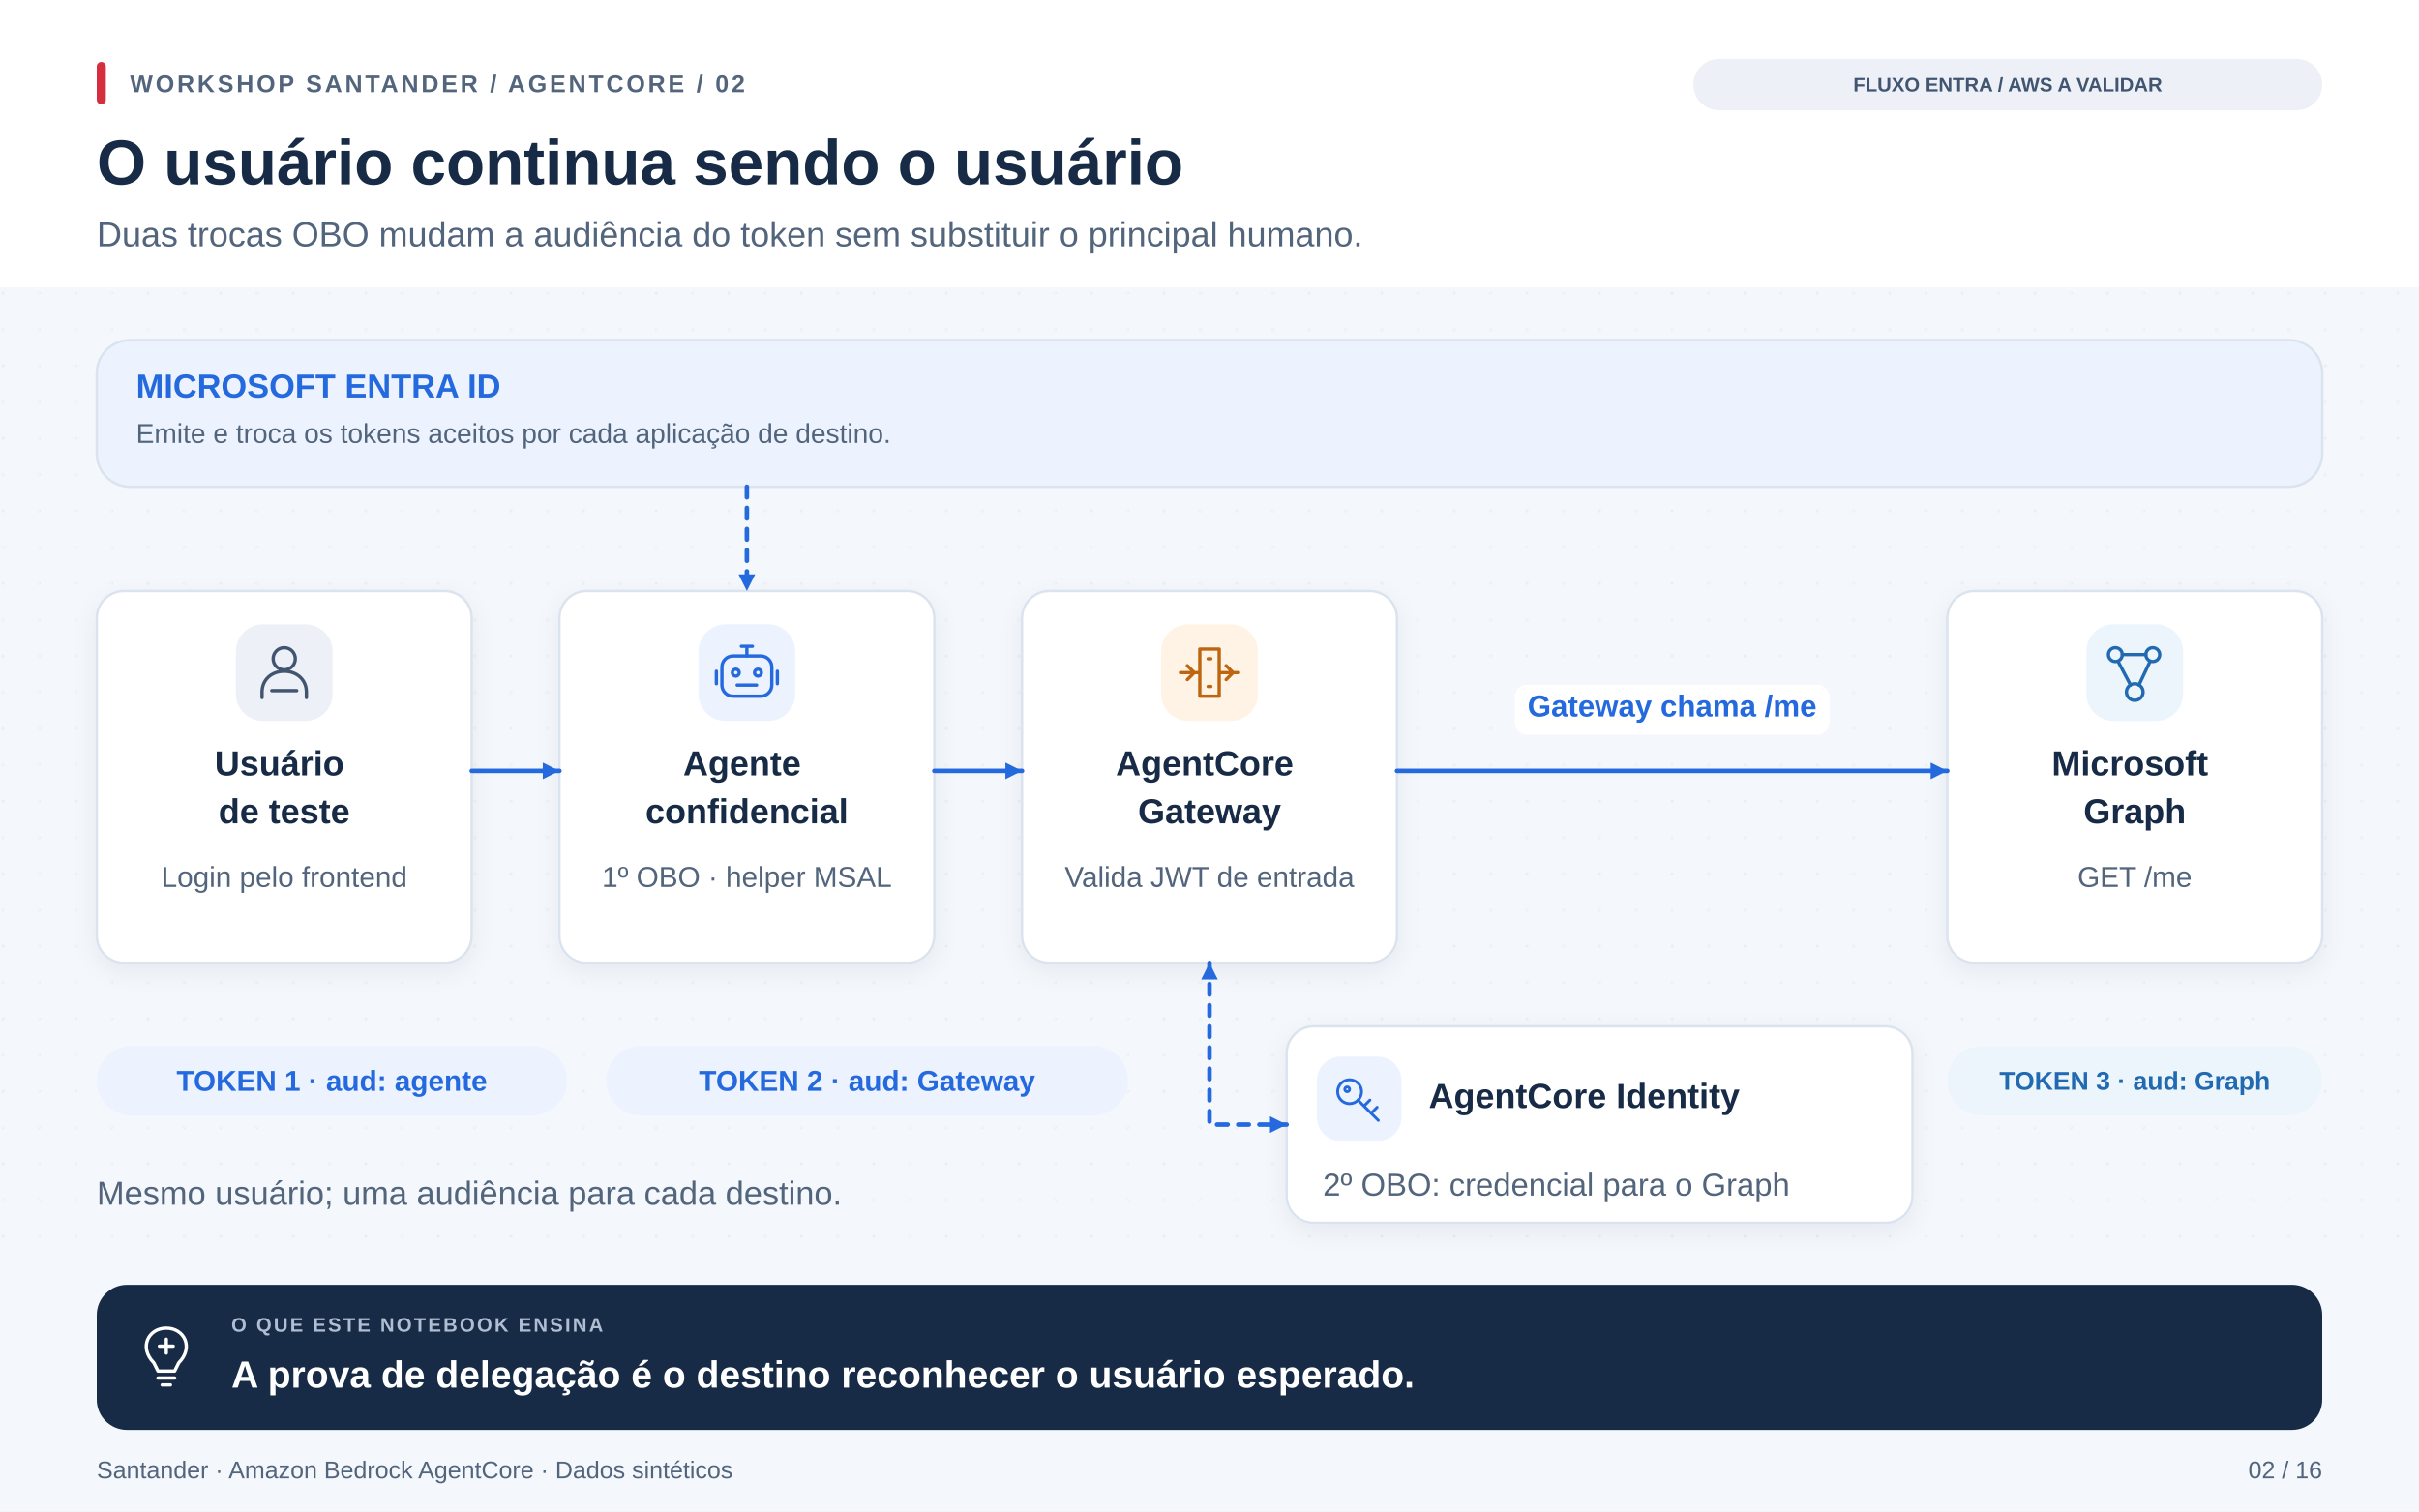
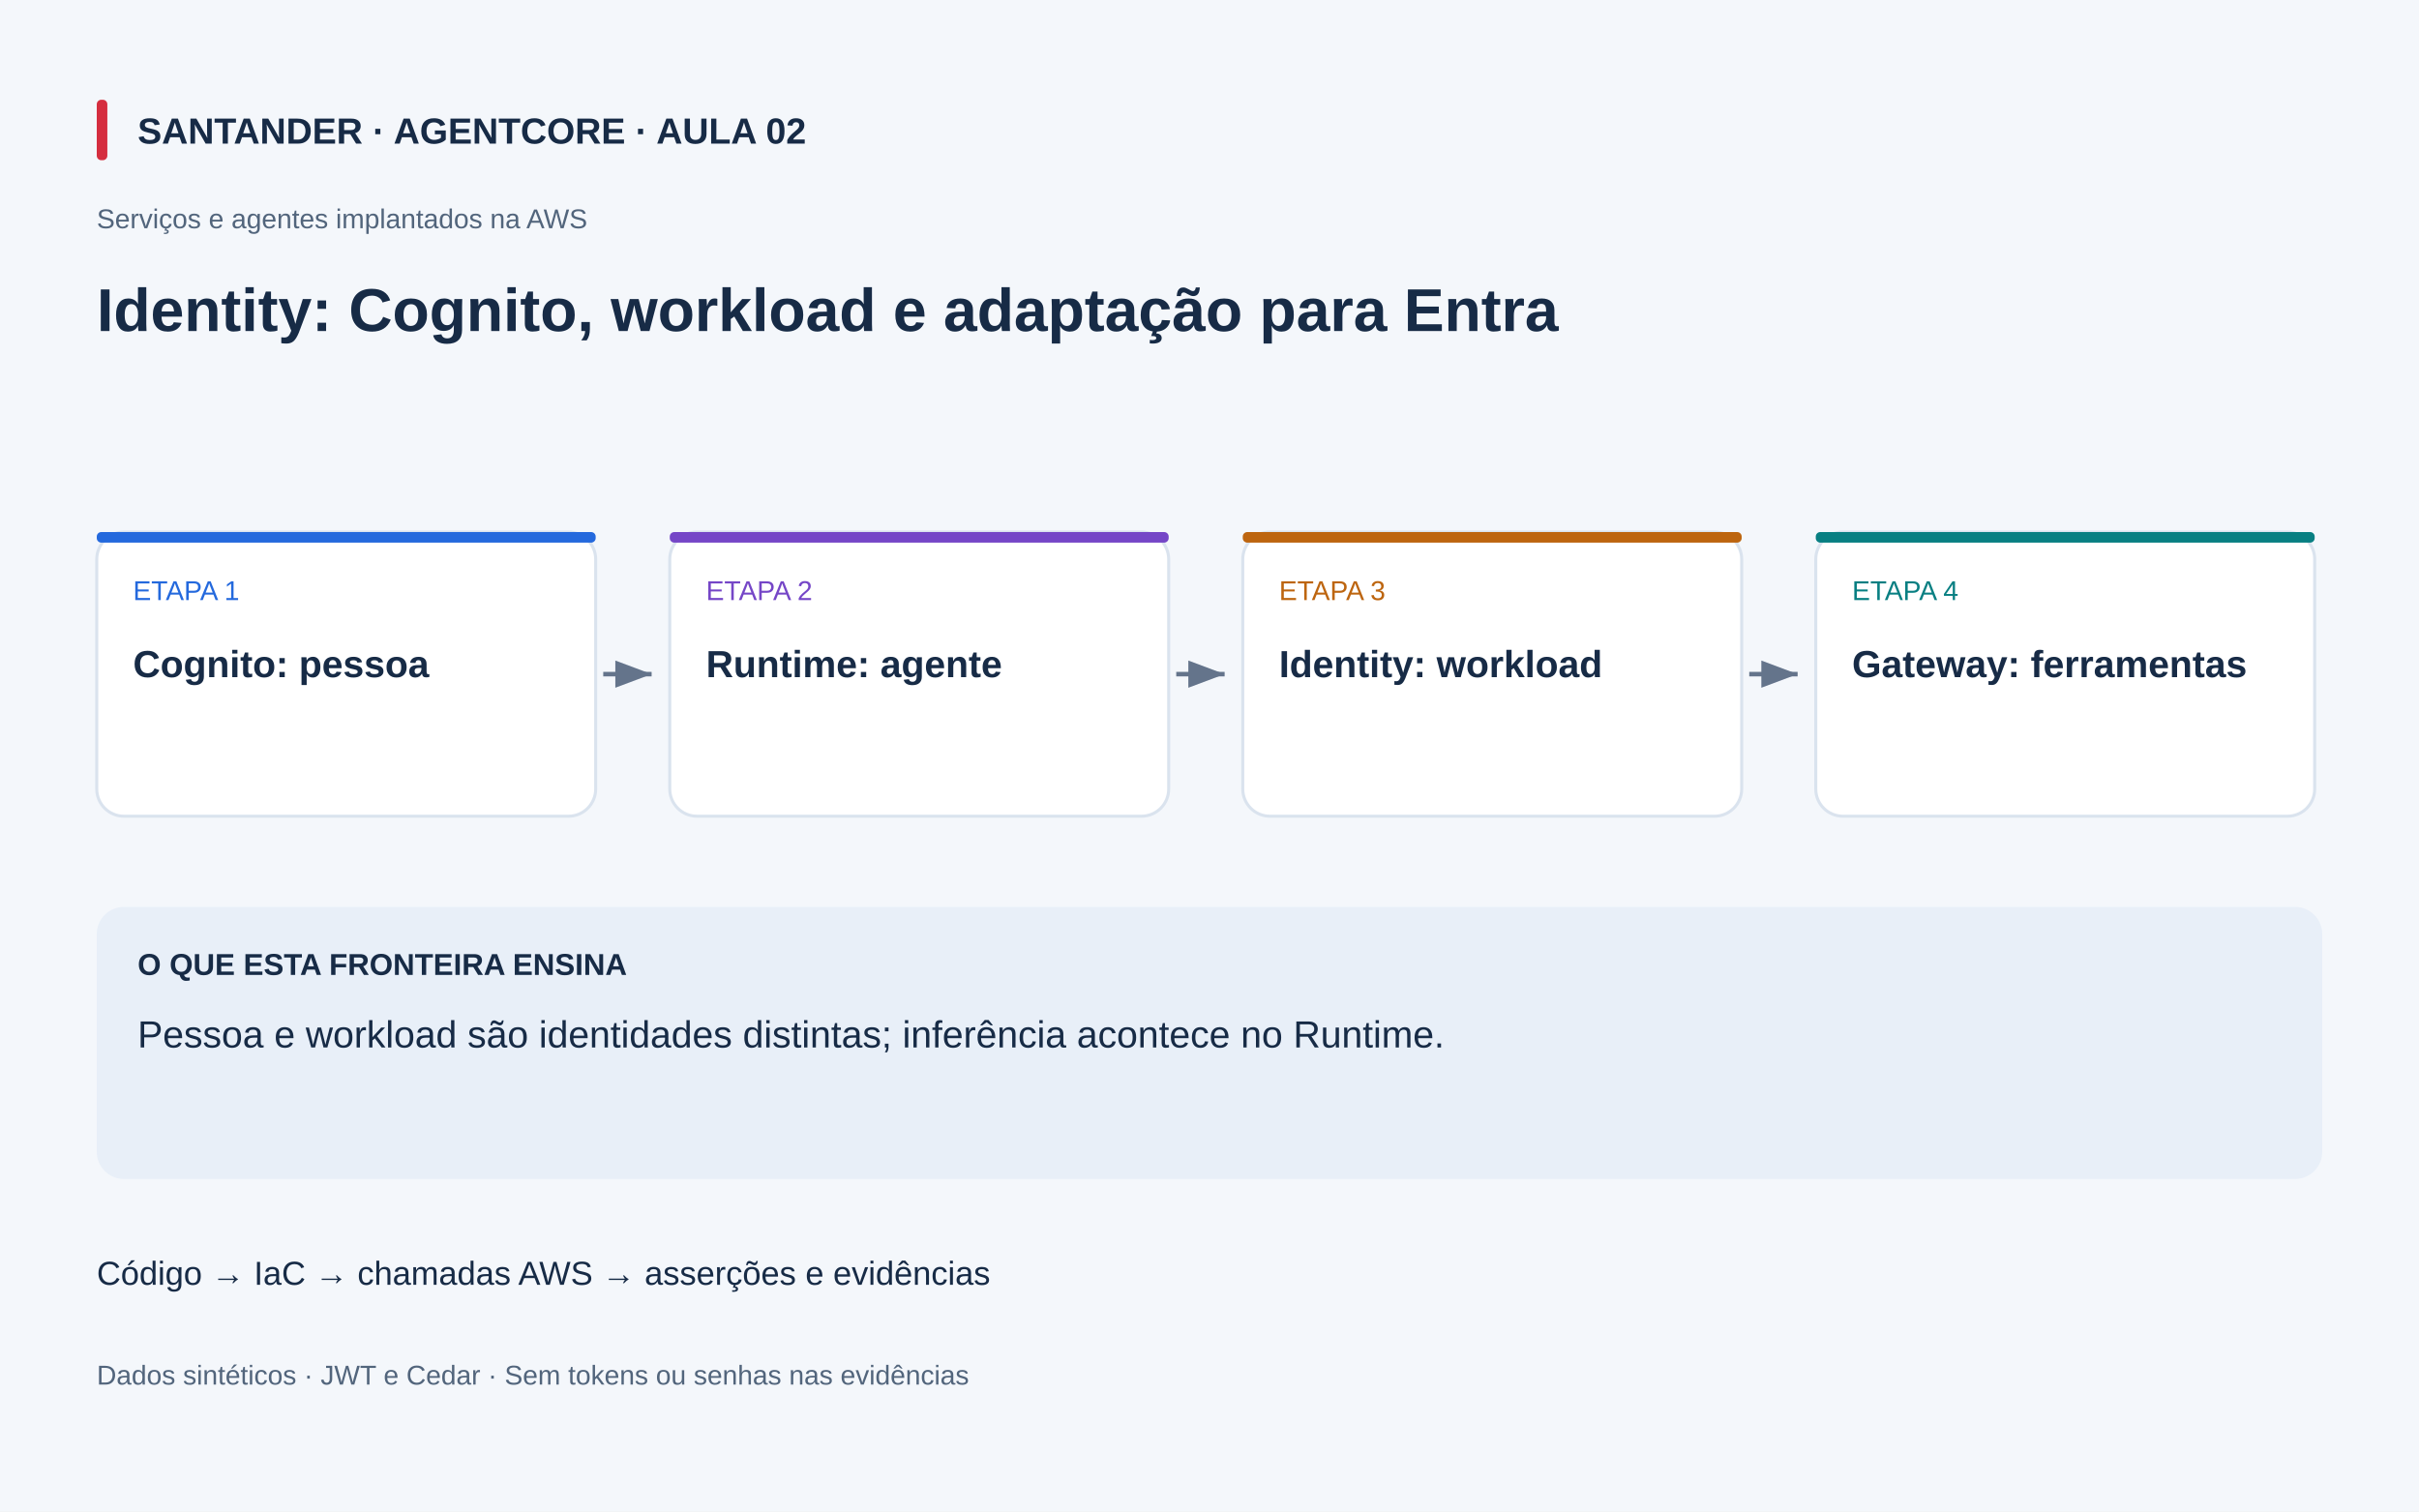
<svg xmlns="http://www.w3.org/2000/svg" width="1600" height="1000" viewBox="0 0 1600 1000" role="img" aria-labelledby="title desc">
+   <rect width="1600" height="1000" fill="#f4f7fb" />
  <defs>
-     <filter id="shadow" x="-20%" y="-20%" width="140%" height="150%">
-       <feDropShadow dx="0" dy="5" stdDeviation="8" flood-color="#172B46" flood-opacity=".06" />
-     </filter>
-     <pattern id="dots" width="24" height="24" patternUnits="userSpaceOnUse">
-       <circle cx="2" cy="2" r="1" fill="#DDE5EF" />
-     </pattern>
+     <marker id="arrow" markerWidth="10" markerHeight="10" refX="8" refY="3" orient="auto">
+       <path d="M0,0 L8,3 L0,6" fill="#64748b" />
+     </marker>
  </defs>
-   <rect x="0" y="0" width="1600" height="1000" rx="0" fill="#F4F7FB" />
-   <rect x="0" y="190" width="1600" height="650" fill="url(#dots)" opacity=".5" />
-   <rect x="0" y="0" width="1600" height="190" rx="0" fill="#FFFFFF" />
-   <rect x="64" y="41" width="6" height="28" rx="3" fill="#D52E3F" />
-   <text class="" x="86" y="61" fill="#52657C" font-family="Arial,Helvetica,sans-serif" font-size="16" font-weight="700" text-anchor="start" letter-spacing="1.8">
-     <tspan x="86" dy="0">WORKSHOP SANTANDER  /  AGENTCORE  /  02</tspan>
-   </text>
-   <text class="" x="64" y="122" fill="#172B46" font-family="Arial,Helvetica,sans-serif" font-size="42" font-weight="700" text-anchor="start">
-     <tspan x="64" dy="0">O usuário continua sendo o usuário</tspan>
-   </text>
-   <text class="" x="64" y="163" fill="#52657C" font-family="Arial,Helvetica,sans-serif" font-size="23" font-weight="400" text-anchor="start">
-     <tspan x="64" dy="0">Duas trocas OBO mudam a audiência do token sem substituir o principal humano.</tspan>
-   </text>
-   <rect x="1120" y="39" width="416" height="34" rx="17.0" fill="#EDF1F7" />
-   <text class="" x="1328.0" y="60.55" fill="#415571" font-family="Arial,Helvetica,sans-serif" font-size="13" font-weight="700" text-anchor="middle">
-     <tspan x="1328.0" dy="0">FLUXO ENTRA / AWS A VALIDAR</tspan>
-   </text>
-   <rect x="64" y="850" width="1472" height="96" rx="20" fill="#172B46" />
-   <g transform="translate(88 875) scale(0.9166667)" fill="none" stroke="#FFFFFF" stroke-width="2.4" stroke-linecap="round" stroke-linejoin="round" aria-hidden="true">
-     <path d="M15 29c-11-11-4-25 9-25s20 14 9 25l-3 6H18zM18 40h12m-9 5h6M24 12v10m-5-5h10" />
+   <g font-family="Arial,Helvetica,sans-serif" fill="#172b46">
+     <rect x="64" y="66" width="7" height="40" rx="3" fill="#d52e3f" />
+     <text x="91" y="95" font-size="24" font-weight="700">SANTANDER · AGENTCORE · AULA 02</text>
+     <text x="64" y="151" font-size="18" fill="#52657c">Serviços e agentes implantados na AWS</text>
+     <text x="64" y="219" font-size="40" font-weight="700">Identity: Cognito, workload e adaptação para Entra</text>
+     <rect x="64" y="352" width="330" height="188" rx="18" fill="white" stroke="#dae3ee" stroke-width="2" />
+     <rect x="64" y="352" width="330" height="7" rx="3" fill="#2469dd" />
+     <text x="88" y="397" font-size="18" fill="#2469dd">ETAPA 1</text>
+     <text x="88" y="448" font-size="25" font-weight="700">Cognito: pessoa</text>
+     <path d="M399,446 H431" stroke="#64748b" stroke-width="3" marker-end="url(#arrow)" />
+     <rect x="443" y="352" width="330" height="188" rx="18" fill="white" stroke="#dae3ee" stroke-width="2" />
+     <rect x="443" y="352" width="330" height="7" rx="3" fill="#7546c7" />
+     <text x="467" y="397" font-size="18" fill="#7546c7">ETAPA 2</text>
+     <text x="467" y="448" font-size="25" font-weight="700">Runtime: agente</text>
+     <path d="M778,446 H810" stroke="#64748b" stroke-width="3" marker-end="url(#arrow)" />
+     <rect x="822" y="352" width="330" height="188" rx="18" fill="white" stroke="#dae3ee" stroke-width="2" />
+     <rect x="822" y="352" width="330" height="7" rx="3" fill="#bd650f" />
+     <text x="846" y="397" font-size="18" fill="#bd650f">ETAPA 3</text>
+     <text x="846" y="448" font-size="25" font-weight="700">Identity: workload</text>
+     <path d="M1157,446 H1189" stroke="#64748b" stroke-width="3" marker-end="url(#arrow)" />
+     <rect x="1201" y="352" width="330" height="188" rx="18" fill="white" stroke="#dae3ee" stroke-width="2" />
+     <rect x="1201" y="352" width="330" height="7" rx="3" fill="#087f82" />
+     <text x="1225" y="397" font-size="18" fill="#087f82">ETAPA 4</text>
+     <text x="1225" y="448" font-size="25" font-weight="700">Gateway: ferramentas</text>
+     <rect x="64" y="600" width="1472" height="180" rx="18" fill="#e8eff8" />
+     <text x="91" y="645" font-size="20" font-weight="700">O QUE ESTA FRONTEIRA ENSINA</text>
+     <text x="91" y="693" font-size="25">Pessoa e workload são identidades distintas; inferência acontece no Runtime.</text>
+     <text x="64" y="850" font-size="22">Código → IaC → chamadas AWS → asserções e evidências</text>
+     <text x="64" y="916" font-size="18" fill="#52657c">Dados sintéticos · JWT e Cedar · Sem tokens ou senhas nas evidências</text>
  </g>
-   <text class="" x="153" y="881" fill="#AFBED2" font-family="Arial,Helvetica,sans-serif" font-size="13" font-weight="700" text-anchor="start" letter-spacing="1.4">
-     <tspan x="153" dy="0">O QUE ESTE NOTEBOOK ENSINA</tspan>
-   </text>
-   <text class="" x="153" y="918" fill="#FFFFFF" font-family="Arial,Helvetica,sans-serif" font-size="25" font-weight="600" text-anchor="start">
-     <tspan x="153" dy="0">A prova de delegação é o destino reconhecer o usuário esperado.</tspan>
-   </text>
-   <text class="" x="64" y="978" fill="#52657C" font-family="Arial,Helvetica,sans-serif" font-size="16" font-weight="400" text-anchor="start">
-     <tspan x="64" dy="0">Santander  ·  Amazon Bedrock AgentCore  ·  Dados sintéticos</tspan>
-   </text>
-   <text class="" x="1536" y="978" fill="#52657C" font-family="Arial,Helvetica,sans-serif" font-size="16" font-weight="400" text-anchor="end">
-     <tspan x="1536" dy="0">02 / 16</tspan>
-   </text>
-   <rect x="64" y="225" width="1472" height="97" rx="22" fill="#ECF3FF" stroke="#DAE3EE" stroke-width="1.6" />
-   <text class="" x="90" y="263" fill="#2469DD" font-family="Arial,Helvetica,sans-serif" font-size="22" font-weight="700" text-anchor="start">
-     <tspan x="90" dy="0">MICROSOFT ENTRA ID</tspan>
-   </text>
-   <text class="" x="90" y="293" fill="#52657C" font-family="Arial,Helvetica,sans-serif" font-size="18" font-weight="400" text-anchor="start">
-     <tspan x="90" dy="0">Emite e troca os tokens aceitos por cada aplicação de destino.</tspan>
-   </text>
-   <g class="node" data-x="64" data-y="391" data-w="248" data-h="246">
-     <rect x="64" y="391" width="248" height="246" rx="18" fill="#FFFFFF" stroke="#DAE3EE" stroke-width="1.6" filter="url(#shadow)" />
-     <rect x="156.0" y="413" width="64" height="64" rx="18" fill="#EDF1F7" />
-     <g transform="translate(166.0 423) scale(0.9166667)" fill="none" stroke="#415571" stroke-width="2.4" stroke-linecap="round" stroke-linejoin="round" aria-hidden="true">
-       <circle cx="24" cy="14" r="8" />
-       <path d="M8 42v-4c0-9 7-15 16-15s16 6 16 15v4" />
-       <path d="M15 37h18" />
-     </g>
-     <text class="node-text" x="188.0" y="513" fill="#172B46" font-family="Arial,Helvetica,sans-serif" font-size="23" font-weight="700" text-anchor="middle">
-       <tspan x="188.0" dy="0">Usuário</tspan>
-       <tspan x="188.0" dy="31.7">de teste</tspan>
-     </text>
-     <text class="node-text" x="188.0" y="586.74" fill="#52657C" font-family="Arial,Helvetica,sans-serif" font-size="19" font-weight="400" text-anchor="middle">
-       <tspan x="188.0" dy="0">Login pelo frontend</tspan>
-     </text>
-   </g>
-   <g class="node" data-x="370" data-y="391" data-w="248" data-h="246">
-     <rect x="370" y="391" width="248" height="246" rx="18" fill="#FFFFFF" stroke="#DAE3EE" stroke-width="1.6" filter="url(#shadow)" />
-     <rect x="462.0" y="413" width="64" height="64" rx="18" fill="#ECF3FF" />
-     <g transform="translate(472.0 423) scale(0.9166667)" fill="none" stroke="#2469DD" stroke-width="2.4" stroke-linecap="round" stroke-linejoin="round" aria-hidden="true">
-       <rect x="6" y="12" width="36" height="29" rx="8" />
-       <path d="M24 12V5m-4 0h8M2 23v9m44-9v9" />
-       <circle cx="16" cy="24" r="2.5" />
-       <circle cx="32" cy="24" r="2.5" />
-       <path d="M17 33h14" />
-     </g>
-     <text class="node-text" x="494.0" y="513" fill="#172B46" font-family="Arial,Helvetica,sans-serif" font-size="23" font-weight="700" text-anchor="middle">
-       <tspan x="494.0" dy="0">Agente</tspan>
-       <tspan x="494.0" dy="31.7">confidencial</tspan>
-     </text>
-     <text class="node-text" x="494.0" y="586.74" fill="#52657C" font-family="Arial,Helvetica,sans-serif" font-size="19" font-weight="400" text-anchor="middle">
-       <tspan x="494.0" dy="0">1º OBO · helper MSAL</tspan>
-     </text>
-   </g>
-   <g class="node" data-x="676" data-y="391" data-w="248" data-h="246">
-     <rect x="676" y="391" width="248" height="246" rx="18" fill="#FFFFFF" stroke="#DAE3EE" stroke-width="1.6" filter="url(#shadow)" />
-     <rect x="768.0" y="413" width="64" height="64" rx="18" fill="#FFF3E5" />
-     <g transform="translate(778.0 423) scale(0.9166667)" fill="none" stroke="#BD650F" stroke-width="2.4" stroke-linecap="round" stroke-linejoin="round" aria-hidden="true">
-       <path d="M17 7h14v34H17zM3 24h14m14 0h14M8 19l5 5-5 5m28-10 5 5-5 5" />
-       <path d="M23 14h2m-2 20h2" />
-     </g>
-     <text class="node-text" x="800.0" y="513" fill="#172B46" font-family="Arial,Helvetica,sans-serif" font-size="23" font-weight="700" text-anchor="middle">
-       <tspan x="800.0" dy="0">AgentCore</tspan>
-       <tspan x="800.0" dy="31.7">Gateway</tspan>
-     </text>
-     <text class="node-text" x="800.0" y="586.74" fill="#52657C" font-family="Arial,Helvetica,sans-serif" font-size="19" font-weight="400" text-anchor="middle">
-       <tspan x="800.0" dy="0">Valida JWT de entrada</tspan>
-     </text>
-   </g>
-   <g class="node" data-x="1288" data-y="391" data-w="248" data-h="246">
-     <rect x="1288" y="391" width="248" height="246" rx="18" fill="#FFFFFF" stroke="#DAE3EE" stroke-width="1.6" filter="url(#shadow)" />
-     <rect x="1380.0" y="413" width="64" height="64" rx="18" fill="#EDF5FC" />
-     <g transform="translate(1390.0 423) scale(0.9166667)" fill="none" stroke="#2169B0" stroke-width="2.4" stroke-linecap="round" stroke-linejoin="round" aria-hidden="true">
-       <circle cx="10" cy="11" r="5" />
-       <circle cx="37" cy="11" r="5" />
-       <circle cx="24" cy="38" r="6" />
-       <path d="M15 11h17M12 16l9 17m14-17-8 17" />
-     </g>
-     <text class="node-text" x="1412.0" y="513" fill="#172B46" font-family="Arial,Helvetica,sans-serif" font-size="23" font-weight="700" text-anchor="middle">
-       <tspan x="1412.0" dy="0">Microsoft</tspan>
-       <tspan x="1412.0" dy="31.7">Graph</tspan>
-     </text>
-     <text class="node-text" x="1412.0" y="586.74" fill="#52657C" font-family="Arial,Helvetica,sans-serif" font-size="19" font-weight="400" text-anchor="middle">
-       <tspan x="1412.0" dy="0">GET /me</tspan>
-     </text>
-   </g>
-   <path d="M 312 510 L 370 510" stroke="#2469DD" fill="none" stroke-width="3" stroke-linejoin="round" stroke-linecap="round" />
-   <polygon points="370,510 359.0,515.5 359.0,504.5" fill="#2469DD" />
-   <path d="M 618 510 L 676 510" stroke="#2469DD" fill="none" stroke-width="3" stroke-linejoin="round" stroke-linecap="round" />
-   <polygon points="676,510 665.0,515.5 665.0,504.5" fill="#2469DD" />
-   <path d="M 924 510 L 1288 510" stroke="#2469DD" fill="none" stroke-width="3" stroke-linejoin="round" stroke-linecap="round" />
-   <polygon points="1288,510 1277.0,515.5 1277.0,504.5" fill="#2469DD" />
-   <rect x="1001.9" y="453" width="208.2" height="33" rx="8" fill="#FFFFFF" />
-   <text class="" x="1106" y="474" fill="#2469DD" font-family="Arial,Helvetica,sans-serif" font-size="20" font-weight="600" text-anchor="middle">
-     <tspan x="1106" dy="0">Gateway chama /me</tspan>
-   </text>
-   <path d="M 494 322 L 494 391" stroke="#2469DD" fill="none" stroke-width="3" stroke-linejoin="round" stroke-linecap="round" stroke-dasharray="7 7" />
-   <polygon points="494,391 488.5,380.0 499.5,380.0" fill="#2469DD" />
-   <g class="node" data-x="851" data-y="679" data-w="414" data-h="130">
-     <rect x="851" y="679" width="414" height="130" rx="18" fill="#FFFFFF" stroke="#DAE3EE" stroke-width="1.6" filter="url(#shadow)" />
-     <rect x="871" y="699" width="56" height="56" rx="16" fill="#ECF3FF" />
-     <g transform="translate(880 708) scale(0.7916667)" fill="none" stroke="#2469DD" stroke-width="2.4" stroke-linecap="round" stroke-linejoin="round" aria-hidden="true">
-       <circle cx="16" cy="18" r="10" />
-       <circle cx="14" cy="16" r="2" />
-       <path d="M23 25l17 17m-6-6 5-5m-11-1 5-5" />
-     </g>
-     <text class="node-text" x="945" y="733" fill="#172B46" font-family="Arial,Helvetica,sans-serif" font-size="23" font-weight="700" text-anchor="start">
-       <tspan x="945" dy="0">AgentCore Identity</tspan>
-     </text>
-     <text class="node-text" x="875" y="791" fill="#52657C" font-family="Arial,Helvetica,sans-serif" font-size="21" font-weight="400" text-anchor="start">
-       <tspan x="875" dy="0">2º OBO: credencial para o Graph</tspan>
-     </text>
-   </g>
-   <path d="M 800 637 L 800 744 L 851 744" stroke="#2469DD" fill="none" stroke-width="3" stroke-linejoin="round" stroke-linecap="round" stroke-dasharray="7 7" />
-   <polygon points="851,744 840.0,749.5 840.0,738.5" fill="#2469DD" />
-   <polygon points="800,637 805.5,648.0 794.5,648.0" fill="#2469DD" />
-   <rect x="64" y="692" width="311" height="46" rx="23.0" fill="#ECF3FF" />
-   <text class="" x="219.5" y="721.65" fill="#2469DD" font-family="Arial,Helvetica,sans-serif" font-size="19" font-weight="700" text-anchor="middle">
-     <tspan x="219.5" dy="0">TOKEN 1 · aud: agente</tspan>
-   </text>
-   <rect x="401" y="692" width="345" height="46" rx="23.0" fill="#ECF3FF" />
-   <text class="" x="573.5" y="721.65" fill="#2469DD" font-family="Arial,Helvetica,sans-serif" font-size="19" font-weight="700" text-anchor="middle">
-     <tspan x="573.5" dy="0">TOKEN 2 · aud: Gateway</tspan>
-   </text>
-   <rect x="1288" y="692" width="248" height="46" rx="23.0" fill="#EDF5FC" />
-   <text class="" x="1412.0" y="720.95" fill="#2169B0" font-family="Arial,Helvetica,sans-serif" font-size="17" font-weight="700" text-anchor="middle">
-     <tspan x="1412.0" dy="0">TOKEN 3 · aud: Graph</tspan>
-   </text>
-   <text class="" x="64" y="797" fill="#52657C" font-family="Arial,Helvetica,sans-serif" font-size="22" font-weight="400" text-anchor="start">
-     <tspan x="64" dy="0">Mesmo usuário; uma audiência para cada destino.</tspan>
-   </text>
</svg>
